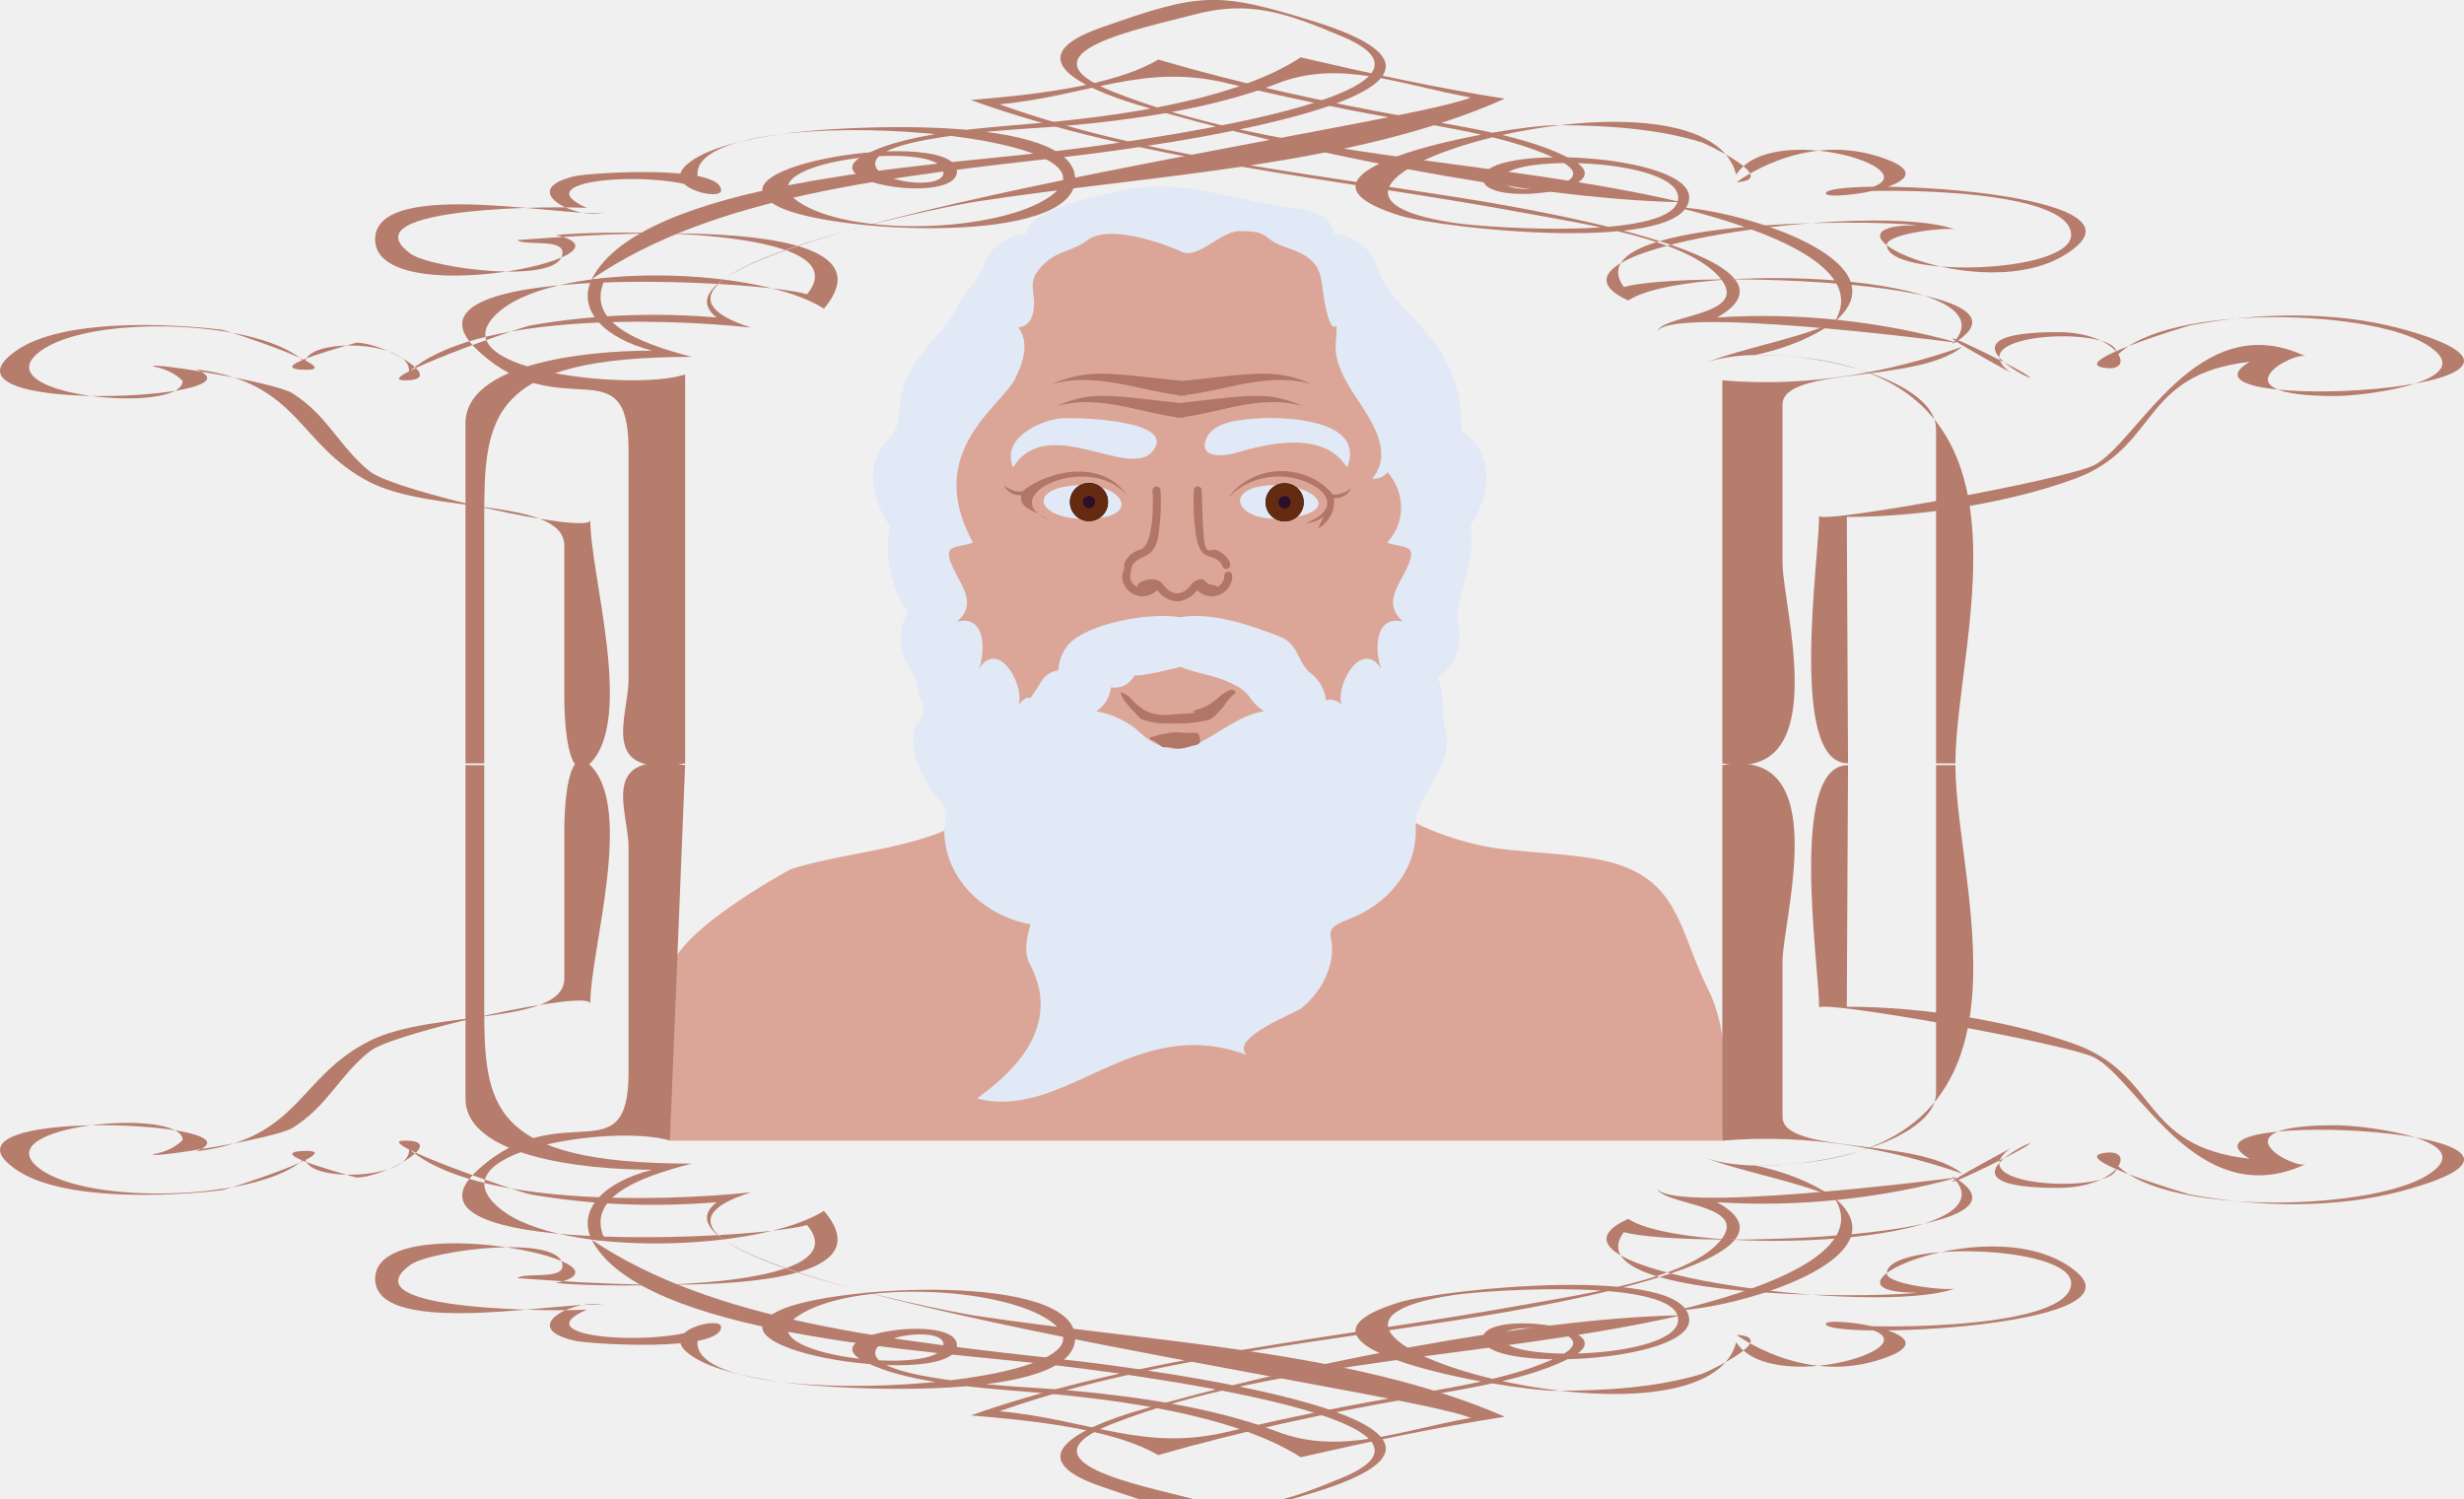
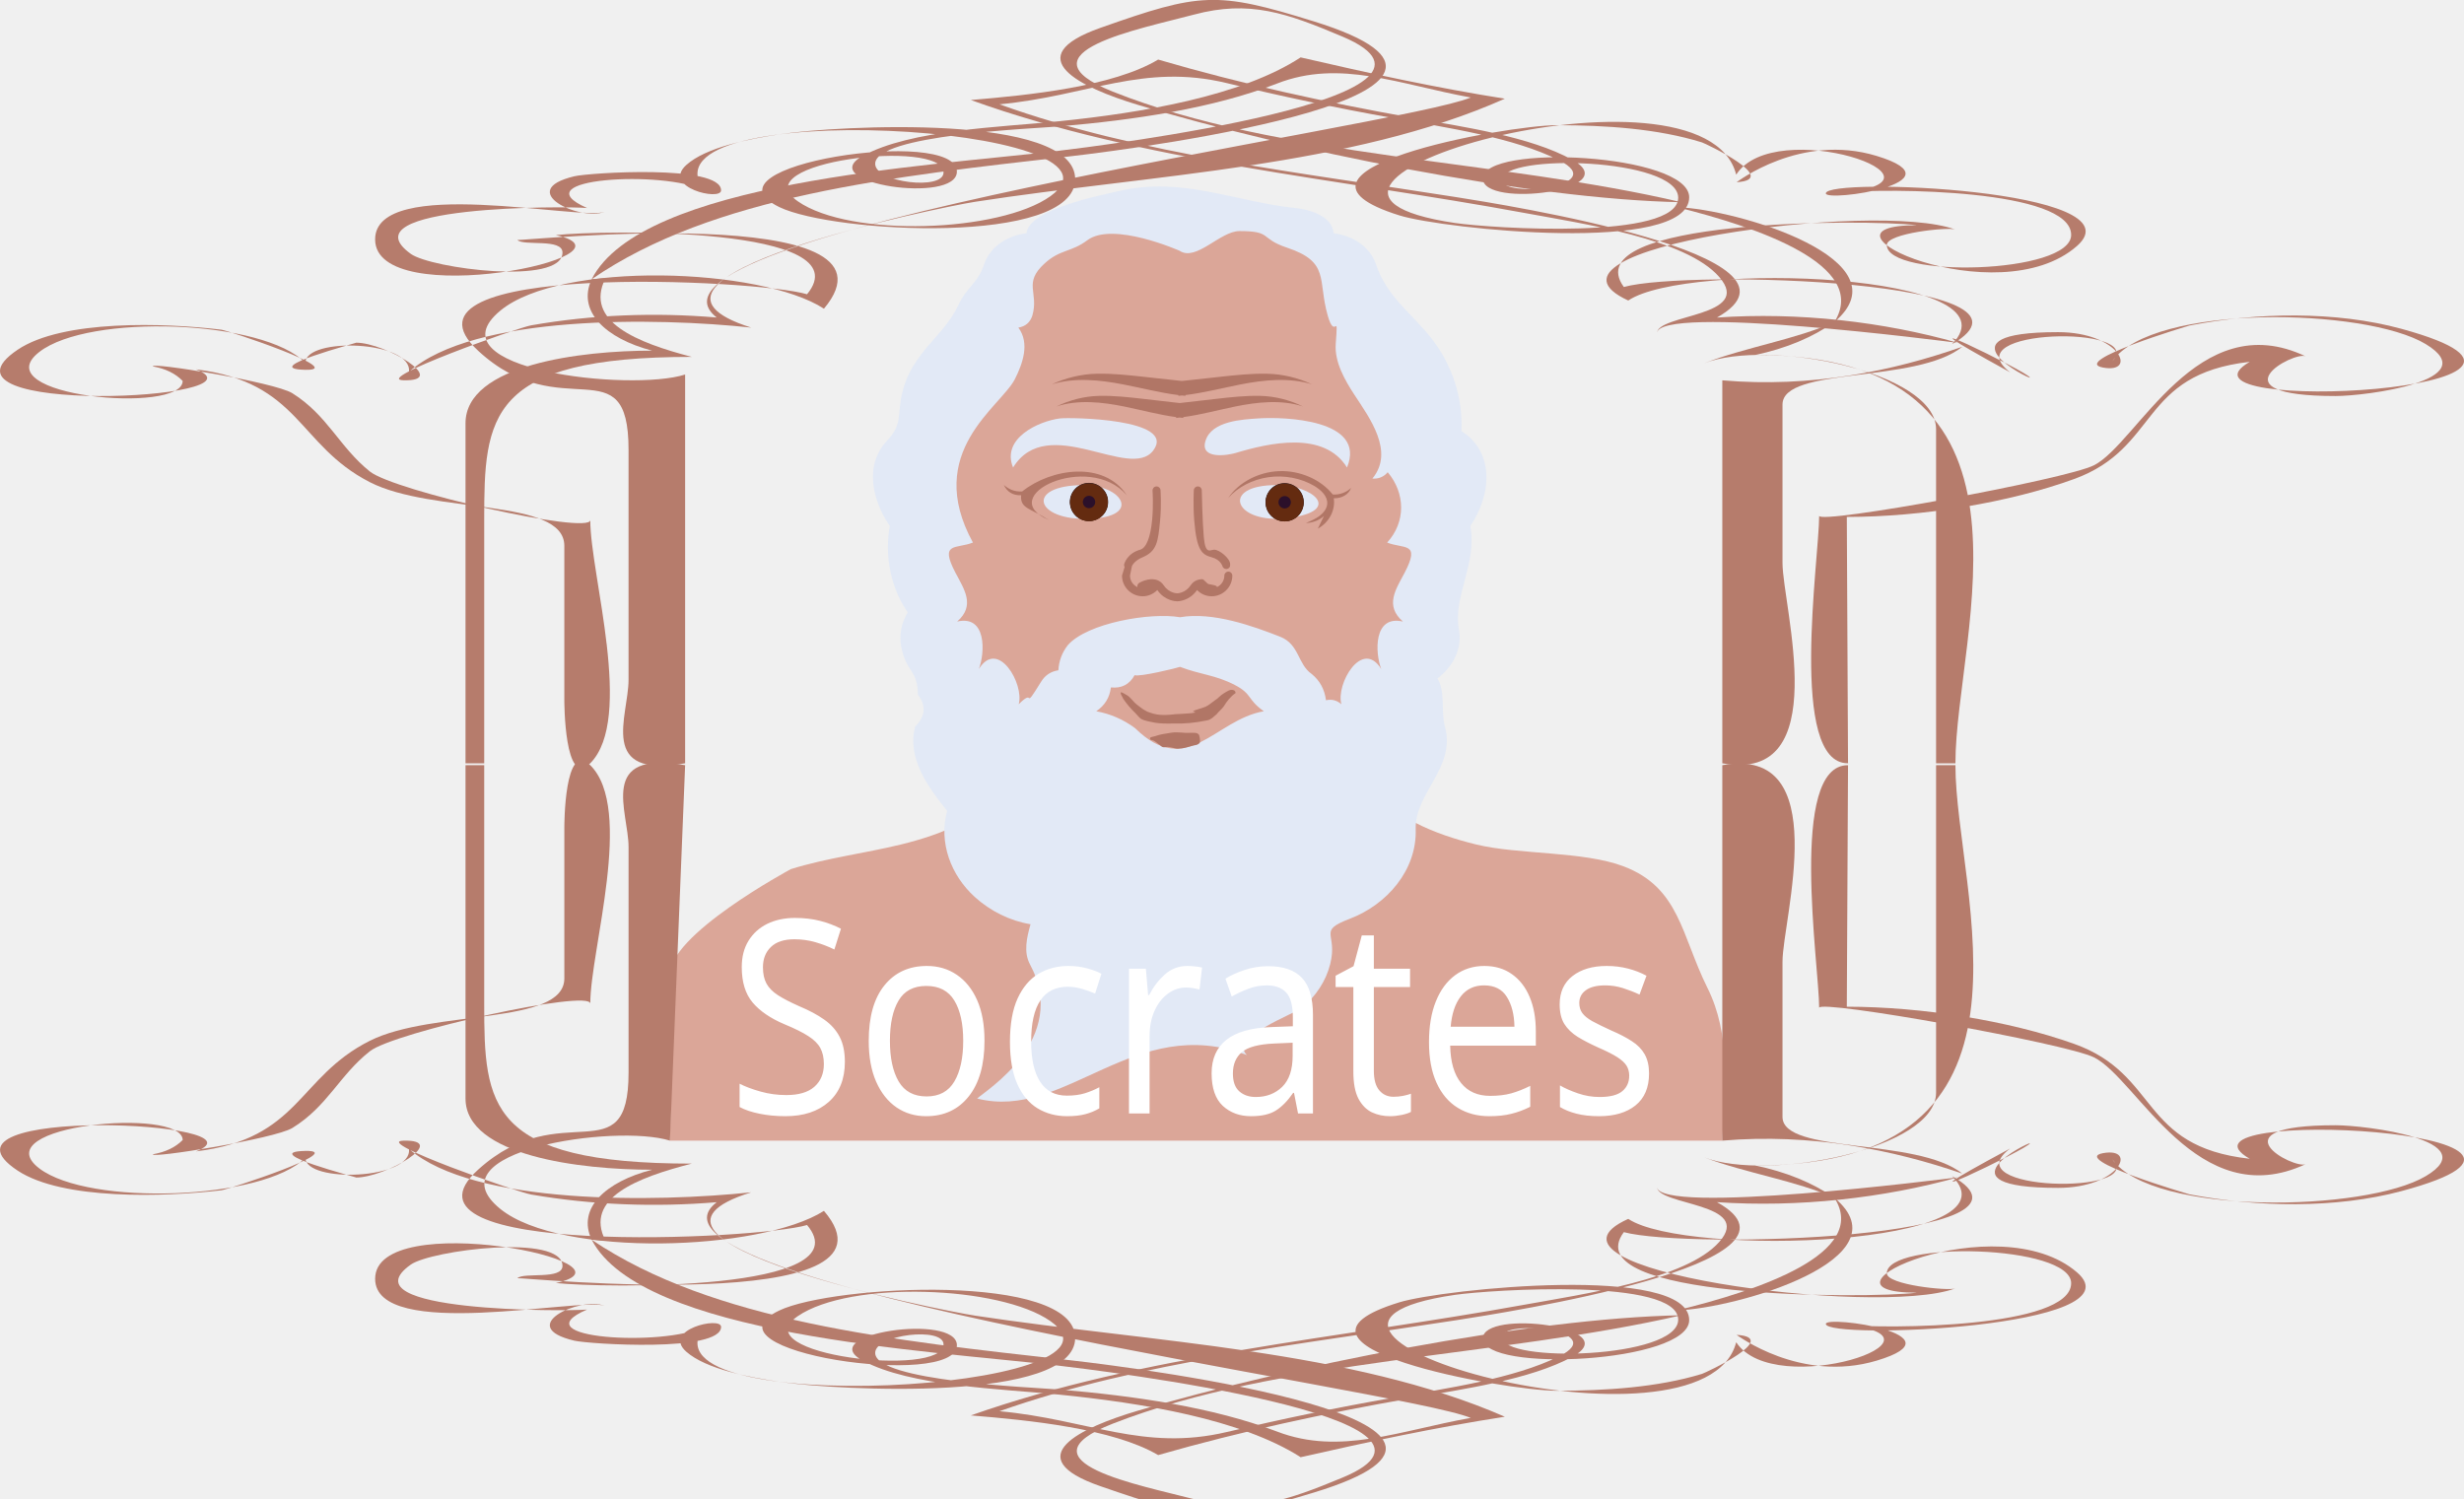
<svg xmlns="http://www.w3.org/2000/svg" version="1.1" xml:space="preserve" viewBox="0 0 364.749 221.848" height="221.848" width="364.749" y="0px" x="0px" id="Layer_1">
  <defs id="defs698" />
  <g id="g411" transform="translate(121.1507,27.1294)">
    <path id="path383" d="m 131.595,119.097 c -3.855,-7.753 -4.103,-14.81 -12.378,-17.963 -5.977,-2.276 -15.584,-1.727 -21.813,-3.238 -6.228,-1.512 -12.553,-4.104 -16.358,-9.107 -8.32,0.439 -16.532,1.133 -24.854,1.573 L 54.8,95.888 53.408,90.362 c -8.321,-0.44 -16.533,-1.134 -24.854,-1.573 -3.805,5.003 -10.131,7.596 -16.359,9.107 -5.395,1.31 -10.976,1.993 -16.256,3.631 0,0 -18.479,9.899 -17.907,15.851 0.497,5.174 -0.013,24.354 -0.013,24.354 h 155.786 c 0.379,-8.2 1.276,-15.627 -2.21,-22.635 z" style="fill:#dba698" />
    <g id="g409">
      <path id="path385" d="m 18.035,42.078 c 2.409,-8.087 7.484,-13.999 9.893,-22.086 1.056,-3.544 2.18,-7.207 4.823,-10.058 2.671,-2.879 6.671,-4.643 10.795,-5.553 3.166,-0.698 6.43,-0.937 9.699,-1.066 V 3.277 c 0.175,0.006 0.351,0.012 0.525,0.019 0.175,-0.006 0.35,-0.013 0.525,-0.019 v 0.039 c 3.27,0.13 6.533,0.368 9.699,1.066 4.125,0.91 8.125,2.674 10.796,5.553 2.644,2.851 3.766,6.513 4.822,10.058 2.41,8.087 4.819,16.174 7.229,24.261 1.429,4.793 2.868,9.672 2.64,14.62 -0.322,7.015 -3.951,13.553 -7.508,19.857 -2.006,3.555 -4.07,7.181 -7.299,9.975 -5.237,4.533 -13.188,7.543 -20.38,7.877 v 0.031 c -0.175,-0.002 -0.35,-0.007 -0.525,-0.012 -0.175,0.005 -0.351,0.01 -0.525,0.012 V 96.583 C 46.052,96.249 38.101,93.239 32.864,88.706 29.635,85.912 27.572,82.286 25.565,78.731 22.008,72.427 18.378,65.889 18.057,58.874 17.83,53.925 16.606,46.872 18.035,42.078 Z" style="fill:#dba698" />
      <g id="g397">
        <path id="path387" d="m 8.273,41.604 c -0.701,3.119 0.539,6.596 2.295,9.129 -0.312,1.756 -0.361,3.519 -0.149,5.29 0.322,2.675 1.259,5.281 2.803,7.498 -0.98,1.621 -1.294,3.361 -0.942,5.221 0.781,3.738 2.414,3.265 2.441,6.962 1.251,1.658 1.118,3.232 -0.396,4.726 -1.29,4.65 2.002,9.095 4.728,12.479 -1.28,4.702 0.564,9.551 4.098,12.753 2.292,2.078 5.188,3.531 8.249,4.034 -0.557,1.966 -1.054,4.12 -0.09,5.921 5.958,11.133 -6.649,18.746 -7.809,19.883 13.079,3.334 23.25,-12.75 39.917,-6.439 -2.649,-2.596 7.15,-6.14 8.2,-7.022 1.99,-1.673 3.495,-3.879 4.138,-6.421 1.19,-4.694 -2.023,-4.845 2.939,-6.746 5.451,-2.087 9.907,-7.17 9.723,-13.233 -0.164,-5.404 6.007,-9.136 4.322,-15.208 -0.619,-2.233 0.123,-5.172 -1.106,-7.115 2.271,-1.738 3.71,-4.333 3.184,-7.251 -0.901,-4.994 2.71,-9.565 1.679,-15.33 C 99.55,46.326 100.24,39.884 95.195,36.694 95.415,31.798 93.827,26.918 90.819,23.055 87.77,19.145 84.192,16.911 82.527,11.973 81.628,9.305 78.94,7.712 76.261,7.401 76.067,4.768 72.535,3.862 70.526,3.655 61.688,2.744 53.941,-1.01 44.599,1.128 41.878,1.75 31.064,3.868 30.804,7.4 c -2.68,0.311 -5.366,1.904 -6.266,4.572 -1.011,2.999 -2.523,3.249 -3.846,6.113 -2.091,4.53 -6.831,6.92 -8.27,12.877 -0.792,3.279 0.073,4.681 -2.21,7.089 -0.966,1.011 -1.612,2.195 -1.939,3.553 -0.24,1.068 0.436,-1.951 0,0 z m 38.615,39.074 c -1.722,-1.286 -3.641,-2.125 -5.756,-2.515 1.26,-0.851 1.982,-2.026 2.167,-3.527 1.583,0.167 2.753,-0.438 3.51,-1.815 0.708,0.298 6.276,-1.057 6.724,-1.228 3.089,1.18 5.203,1.176 8.097,2.676 2.648,1.375 1.785,2.115 4.303,3.895 -7.292,1.253 -11.308,10.086 -19.045,2.514 -1.491,-1.46 0.059,0.043 0,0 z M 20.287,57.655 c -2.419,-4.612 0.125,-3.47 2.585,-4.467 C 15.5,39.75 27.034,33.087 29.097,28.971 30.228,26.715 31.329,23.695 29.6,21.369 30.656,21.194 31.345,20.6 31.67,19.587 32.664,16.124 30.243,14.816 33.495,11.86 35.812,9.749 37.405,10.241 39.81,8.434 43.579,5.604 53.48,10 53.48,10 c 2.433,1.625 6,-2.916 8.837,-2.919 4.928,-0.007 2.932,1.082 7.035,2.448 6.423,2.139 4.521,4.756 6.042,10.06 1.121,3.917 1.57,-1.094 1.186,4.205 -0.195,2.7 1.379,5.4 2.787,7.555 2.205,3.373 5.951,8.375 2.637,12.369 0.918,0.069 1.675,-0.243 2.271,-0.937 2.619,3.102 2.702,7.369 -0.082,10.409 2.46,0.998 5.004,-0.146 2.585,4.467 -1.27,2.423 -2.998,4.847 -0.249,7.23 -4.384,-1.02 -4.138,4.612 -3.216,7.022 -2.832,-4.563 -6.747,2.248 -5.895,5.222 -0.658,-0.587 -1.419,-0.785 -2.281,-0.596 -0.205,-1.605 -0.907,-2.898 -2.105,-3.879 -2.103,-1.452 -1.83,-4.406 -4.679,-5.524 -4.059,-1.593 -10.004,-3.726 -14.82,-2.885 -4.36,-0.761 -13.707,0.839 -16.61,4.125 -0.855,1.097 -1.323,2.34 -1.402,3.728 -1.105,0.165 -1.952,0.721 -2.539,1.668 -2.89,4.678 -0.736,0.76 -3.334,3.362 0.853,-2.976 -3.062,-9.786 -5.896,-5.222 0.922,-2.41 1.169,-8.042 -3.215,-7.022 2.749,-2.386 1.017,-4.806 -0.25,-7.231 -0.782,-1.491 0.442,0.845 0,0 z" style="fill:#e2e9f6" />
        <path id="path389" d="m 39.219,44.685 c 5.755,-0.024 8.736,4.7 0.902,4.992 -8.064,0.299 -9.619,-4.953 -0.902,-4.992 2.587,-0.011 -2.527,0.011 0,0 z" style="fill:#e2e9f6" />
        <path id="path391" d="m 35.719,34.818 c 1.393,-0.186 17.43,0.005 13.842,4.748 -3.451,4.562 -15.635,-5.724 -20.745,2.512 -1.766,-4.288 3.711,-6.834 6.903,-7.26 2.042,-0.272 -2.044,0.273 0,0 z" style="fill:#e2e9f6" />
        <path id="path393" d="m 67.845,44.685 c 5.474,0.024 9.796,3.841 1.739,4.873 -7.997,1.023 -10.31,-4.909 -1.739,-4.873 2.527,0.011 -2.587,-0.011 0,0 z" style="fill:#e2e9f6" />
        <path id="path395" d="m 65.161,34.809 c 3.687,-0.244 16.042,0.099 13.087,7.27 -3.409,-5.496 -11.525,-3.636 -16.48,-2.152 -1.215,0.364 -5.334,1.005 -4.467,-1.799 0.91,-2.946 5.437,-3.159 7.86,-3.319 2.061,-0.137 -2.487,0.164 0,0 z" style="fill:#e2e9f6" />
      </g>
      <g id="g407">
        <path id="path399" d="m 30.154,45.629 c 4.315,-3.443 12.114,-4.583 15.479,0.534 -5.649,-6.517 -19.759,0.173 -11.506,3.692 -2.832,-1.79 -4.278,-1.687 -4.121,-3.668 -1.199,0.043 -2.055,-0.468 -2.567,-1.535 0.768,0.703 1.673,1.029 2.715,0.977 0,0 -0.985,0.085 0,0 z" style="fill:#b17666" />
        <path id="path401" d="m 74.205,49.228 c 0.6,-0.457 1.069,-1.085 1.117,-1.777 0.076,-1.096 -0.893,-2.041 -1.94,-2.655 -1.963,-1.15 -4.44,-1.618 -6.775,-1.278 -2.335,0.34 -4.523,1.448 -5.948,3.091 1.53,-2.325 4.491,-3.886 7.569,-3.992 3.079,-0.106 6.172,1.247 7.91,3.458 0.986,0.085 2.065,-0.329 2.716,-0.978 -0.335,0.977 -1.396,1.576 -2.568,1.535 0.272,1.722 -0.658,3.576 -2.356,4.493 0.3,-0.618 0.601,-1.236 0.899,-1.854 -0.69,0.624 -1.668,1.001 -2.664,1.029 0.716,-0.304 1.44,-0.615 2.04,-1.072 z" style="fill:#b17666" />
        <path id="path403" d="m 61.642,33.063 c -2.543,0.522 -5.063,1.213 -7.635,1.557 v 0.12 c -0.176,-0.017 -0.351,-0.035 -0.525,-0.055 -0.175,0.02 -0.35,0.038 -0.525,0.055 v -0.12 c -2.572,-0.344 -5.092,-1.035 -7.635,-1.557 -3.319,-0.681 -6.885,-1.062 -10.08,-0.023 1.929,-0.937 4.071,-1.507 6.28,-1.563 2.209,-0.056 4.411,0.196 6.601,0.447 1.787,0.205 3.573,0.41 5.36,0.614 1.787,-0.205 3.573,-0.41 5.359,-0.614 2.191,-0.251 4.393,-0.503 6.601,-0.447 2.208,0.056 4.351,0.626 6.279,1.563 C 68.526,32 64.96,32.382 61.642,33.063 Z" style="fill:#b17666" />
        <path id="path405" d="m 62.474,29.786 c -2.709,0.529 -5.395,1.233 -8.137,1.571 v 0.111 c -0.176,-0.015 -0.351,-0.032 -0.525,-0.051 -0.175,0.019 -0.35,0.036 -0.525,0.051 v -0.111 c -2.742,-0.338 -5.428,-1.042 -8.137,-1.571 -3.486,-0.681 -7.231,-1.062 -10.585,-0.024 2.026,-0.937 4.274,-1.507 6.595,-1.563 2.319,-0.056 4.631,0.196 6.932,0.447 1.907,0.208 3.814,0.417 5.721,0.625 1.907,-0.208 3.814,-0.416 5.722,-0.625 2.3,-0.251 4.612,-0.503 6.932,-0.447 2.319,0.056 4.569,0.626 6.594,1.563 -3.356,-1.039 -7.102,-0.658 -10.587,0.024 z" style="fill:#b17666" />
      </g>
    </g>
  </g>
  <g id="g546" transform="translate(121.1507,27.1294)">
    <g id="g542">
      <g id="g540">
        <radialGradient gradientUnits="userSpaceOnUse" gradientTransform="matrix(0.0048,-3.962083e-4,3.963245e-4,0.0048,-45.5554,41.0367)" r="2.835" cy="47.187" cx="40.053" id="SVGID_1_">
          <stop id="stop413" style="stop-color:#78431B" offset="0.572" />
          <stop id="stop415" style="stop-color:#76411B" offset="0.682" />
          <stop id="stop417" style="stop-color:#6F3D1A" offset="0.767" />
          <stop id="stop419" style="stop-color:#633618" offset="0.844" />
          <stop id="stop421" style="stop-color:#532C16" offset="0.916" />
          <stop id="stop423" style="stop-color:#401F0F" offset="0.983" />
          <stop id="stop425" style="stop-color:#3A1B0D" offset="1" />
        </radialGradient>
        <circle id="circle428" r="2.834" cy="47.186" cx="40.052" style="fill:url(#SVGID_1_)" />
        <defs id="defs435">
          <filter height="5.581" width="5.581" y="44.395" x="37.257" filterUnits="userSpaceOnUse" id="Adobe_OpacityMaskFilter">
            <feFlood id="feFlood430" result="back" />
            <feBlend id="feBlend432" mode="normal" in2="back" in="SourceGraphic" />
          </filter>
        </defs>
        <mask id="mask468" height="5.581" width="5.581" y="44.395" x="37.257" maskUnits="userSpaceOnUse">
          <g id="g466" style="filter:url(#Adobe_OpacityMaskFilter)">
            <defs id="defs442">
              <filter height="5.581" width="5.581" y="44.395" x="37.257" filterUnits="userSpaceOnUse" id="Adobe_OpacityMaskFilter_1_">
                <feFlood id="feFlood437" result="back" />
                <feBlend id="feBlend439" mode="normal" in2="back" in="SourceGraphic" />
              </filter>
            </defs>
            <mask id="SVGID_2_" height="5.581" width="5.581" y="44.395" x="37.257" maskUnits="userSpaceOnUse">
              <g id="g444" style="filter:url(#Adobe_OpacityMaskFilter_1_)" />
            </mask>
            <radialGradient gradientUnits="userSpaceOnUse" gradientTransform="matrix(0.0048,-3.962083e-4,3.963245e-4,0.0048,-45.5554,41.0367)" r="2.79" cy="47.186" cx="40.048" id="SVGID_3_">
              <stop id="stop447" style="stop-color:#FFFFFF" offset="0" />
              <stop id="stop449" style="stop-color:#F8F8F8" offset="0.093" />
              <stop id="stop451" style="stop-color:#E4E4E4" offset="0.229" />
              <stop id="stop453" style="stop-color:#C4C4C4" offset="0.392" />
              <stop id="stop455" style="stop-color:#979797" offset="0.576" />
              <stop id="stop457" style="stop-color:#5D5D5D" offset="0.778" />
              <stop id="stop459" style="stop-color:#181818" offset="0.991" />
              <stop id="stop461" style="stop-color:#141414" offset="1" />
            </radialGradient>
            <circle id="circle464" r="2.79" cy="47.186" cx="40.048" mask="url(#SVGID_2_)" style="fill:url(#SVGID_3_)" />
          </g>
        </mask>
        <radialGradient gradientUnits="userSpaceOnUse" gradientTransform="matrix(0.0048,-3.962083e-4,3.963245e-4,0.0048,-45.5554,41.0367)" r="2.79" cy="47.186" cx="40.048" id="SVGID_4_">
          <stop id="stop470" style="stop-color:#451212" offset="0" />
          <stop id="stop472" style="stop-color:#451516" offset="0.231" />
          <stop id="stop474" style="stop-color:#451E22" offset="0.57" />
          <stop id="stop476" style="stop-color:#442933" offset="0.974" />
          <stop id="stop478" style="stop-color:#432A34" offset="0.995" />
        </radialGradient>
        <circle id="circle481" r="2.79" cy="47.186" cx="40.048" style="fill:url(#SVGID_4_)" />
        <defs id="defs488">
          <filter height="5.582" width="5.581" y="44.435" x="37.267" filterUnits="userSpaceOnUse" id="Adobe_OpacityMaskFilter_2_">
            <feFlood id="feFlood483" result="back" />
            <feBlend id="feBlend485" mode="normal" in2="back" in="SourceGraphic" />
          </filter>
        </defs>
        <mask id="mask517" height="5.582" width="5.581" y="44.435" x="37.267" maskUnits="userSpaceOnUse">
          <g id="g515" style="filter:url(#Adobe_OpacityMaskFilter_2_)">
            <defs id="defs495">
              <filter height="5.582" width="5.581" y="44.435" x="37.267" filterUnits="userSpaceOnUse" id="Adobe_OpacityMaskFilter_3_">
                <feFlood id="feFlood490" result="back" />
                <feBlend id="feBlend492" mode="normal" in2="back" in="SourceGraphic" />
              </filter>
            </defs>
            <mask id="SVGID_5_" height="5.582" width="5.581" y="44.435" x="37.267" maskUnits="userSpaceOnUse">
              <g id="g497" style="filter:url(#Adobe_OpacityMaskFilter_3_)" />
            </mask>
            <radialGradient gradientUnits="userSpaceOnUse" gradientTransform="matrix(0.0048,-3.962083e-4,3.963245e-4,0.0048,-45.5554,41.0367)" r="2.79" cy="47.226" cx="40.057" id="SVGID_6_">
              <stop id="stop500" style="stop-color:#9E9E9E" offset="0" />
              <stop id="stop502" style="stop-color:#979797" offset="0.133" />
              <stop id="stop504" style="stop-color:#838383" offset="0.329" />
              <stop id="stop506" style="stop-color:#636363" offset="0.563" />
              <stop id="stop508" style="stop-color:#363636" offset="0.824" />
              <stop id="stop510" style="stop-color:#141414" offset="1" />
            </radialGradient>
            <circle id="circle513" r="2.79" cy="47.226" cx="40.057" mask="url(#SVGID_5_)" style="fill:url(#SVGID_6_)" />
          </g>
        </mask>
        <radialGradient gradientUnits="userSpaceOnUse" gradientTransform="matrix(0.0048,-3.962083e-4,3.963245e-4,0.0048,-45.5554,41.0367)" r="2.79" cy="47.226" cx="40.057" id="SVGID_7_">
          <stop id="stop519" style="stop-color:#FCB017" offset="0" />
          <stop id="stop521" style="stop-color:#F7AC18" offset="0.427" />
          <stop id="stop523" style="stop-color:#EAA21C" offset="0.581" />
          <stop id="stop525" style="stop-color:#DA931E" offset="0.691" />
          <stop id="stop527" style="stop-color:#C47F1F" offset="0.779" />
          <stop id="stop529" style="stop-color:#AA691E" offset="0.855" />
          <stop id="stop531" style="stop-color:#8C4F1A" offset="0.922" />
          <stop id="stop533" style="stop-color:#6E3413" offset="0.982" />
          <stop id="stop535" style="stop-color:#642B10" offset="1" />
        </radialGradient>
        <circle id="circle538" r="2.79" cy="47.226" cx="40.057" style="fill:url(#SVGID_7_)" />
      </g>
    </g>
    <circle id="circle544" r="0.917" cy="47.185" cx="40.057" style="fill:#2b102a" />
  </g>
  <g id="g681" transform="translate(121.1507,27.1294)">
    <g id="g677">
      <g id="g675">
        <radialGradient gradientUnits="userSpaceOnUse" gradientTransform="matrix(0.0048,-3.962083e-4,3.963245e-4,0.0048,-45.5554,41.0367)" r="2.835" cy="47.226" cx="69.017" id="SVGID_8_">
          <stop id="stop548" style="stop-color:#78431B" offset="0.572" />
          <stop id="stop550" style="stop-color:#76411B" offset="0.682" />
          <stop id="stop552" style="stop-color:#6F3D1A" offset="0.767" />
          <stop id="stop554" style="stop-color:#633618" offset="0.844" />
          <stop id="stop556" style="stop-color:#532C16" offset="0.916" />
          <stop id="stop558" style="stop-color:#401F0F" offset="0.983" />
          <stop id="stop560" style="stop-color:#3A1B0D" offset="1" />
        </radialGradient>
        <circle id="circle563" r="2.834" cy="47.226" cx="69.017" style="fill:url(#SVGID_8_)" />
        <defs id="defs570">
          <filter height="5.581" width="5.581" y="44.435" x="66.222" filterUnits="userSpaceOnUse" id="Adobe_OpacityMaskFilter_4_">
            <feFlood id="feFlood565" result="back" />
            <feBlend id="feBlend567" mode="normal" in2="back" in="SourceGraphic" />
          </filter>
        </defs>
        <mask id="mask603" height="5.581" width="5.581" y="44.435" x="66.222" maskUnits="userSpaceOnUse">
          <g id="g601" style="filter:url(#Adobe_OpacityMaskFilter_4_)">
            <defs id="defs577">
              <filter height="5.581" width="5.581" y="44.435" x="66.222" filterUnits="userSpaceOnUse" id="Adobe_OpacityMaskFilter_5_">
                <feFlood id="feFlood572" result="back" />
                <feBlend id="feBlend574" mode="normal" in2="back" in="SourceGraphic" />
              </filter>
            </defs>
            <mask id="SVGID_9_" height="5.581" width="5.581" y="44.435" x="66.222" maskUnits="userSpaceOnUse">
              <g id="g579" style="filter:url(#Adobe_OpacityMaskFilter_5_)" />
            </mask>
            <radialGradient gradientUnits="userSpaceOnUse" gradientTransform="matrix(0.0048,-3.962083e-4,3.963245e-4,0.0048,-45.5554,41.0367)" r="2.79" cy="47.225" cx="69.013" id="SVGID_10_">
              <stop id="stop582" style="stop-color:#FFFFFF" offset="0" />
              <stop id="stop584" style="stop-color:#F8F8F8" offset="0.093" />
              <stop id="stop586" style="stop-color:#E4E4E4" offset="0.229" />
              <stop id="stop588" style="stop-color:#C4C4C4" offset="0.392" />
              <stop id="stop590" style="stop-color:#979797" offset="0.576" />
              <stop id="stop592" style="stop-color:#5D5D5D" offset="0.778" />
              <stop id="stop594" style="stop-color:#181818" offset="0.991" />
              <stop id="stop596" style="stop-color:#141414" offset="1" />
            </radialGradient>
            <circle id="circle599" r="2.79" cy="47.225" cx="69.013" mask="url(#SVGID_9_)" style="fill:url(#SVGID_10_)" />
          </g>
        </mask>
        <radialGradient gradientUnits="userSpaceOnUse" gradientTransform="matrix(0.0048,-3.962083e-4,3.963245e-4,0.0048,-45.5554,41.0367)" r="2.79" cy="47.225" cx="69.013" id="SVGID_11_">
          <stop id="stop605" style="stop-color:#451212" offset="0" />
          <stop id="stop607" style="stop-color:#451516" offset="0.231" />
          <stop id="stop609" style="stop-color:#451E22" offset="0.57" />
          <stop id="stop611" style="stop-color:#442933" offset="0.974" />
          <stop id="stop613" style="stop-color:#432A34" offset="0.995" />
        </radialGradient>
        <circle id="circle616" r="2.79" cy="47.225" cx="69.013" style="fill:url(#SVGID_11_)" />
        <defs id="defs623">
          <filter height="5.582" width="5.581" y="44.475" x="66.231" filterUnits="userSpaceOnUse" id="Adobe_OpacityMaskFilter_6_">
            <feFlood id="feFlood618" result="back" />
            <feBlend id="feBlend620" mode="normal" in2="back" in="SourceGraphic" />
          </filter>
        </defs>
        <mask id="mask652" height="5.582" width="5.581" y="44.475" x="66.231" maskUnits="userSpaceOnUse">
          <g id="g650" style="filter:url(#Adobe_OpacityMaskFilter_6_)">
            <defs id="defs630">
              <filter height="5.582" width="5.581" y="44.475" x="66.231" filterUnits="userSpaceOnUse" id="Adobe_OpacityMaskFilter_7_">
                <feFlood id="feFlood625" result="back" />
                <feBlend id="feBlend627" mode="normal" in2="back" in="SourceGraphic" />
              </filter>
            </defs>
            <mask id="SVGID_12_" height="5.582" width="5.581" y="44.475" x="66.231" maskUnits="userSpaceOnUse">
              <g id="g632" style="filter:url(#Adobe_OpacityMaskFilter_7_)" />
            </mask>
            <radialGradient gradientUnits="userSpaceOnUse" gradientTransform="matrix(0.0048,-3.962083e-4,3.963245e-4,0.0048,-45.5554,41.0367)" r="2.79" cy="47.265" cx="69.022" id="SVGID_13_">
              <stop id="stop635" style="stop-color:#9E9E9E" offset="0" />
              <stop id="stop637" style="stop-color:#979797" offset="0.133" />
              <stop id="stop639" style="stop-color:#838383" offset="0.329" />
              <stop id="stop641" style="stop-color:#636363" offset="0.563" />
              <stop id="stop643" style="stop-color:#363636" offset="0.824" />
              <stop id="stop645" style="stop-color:#141414" offset="1" />
            </radialGradient>
            <circle id="circle648" r="2.79" cy="47.265" cx="69.022" mask="url(#SVGID_12_)" style="fill:url(#SVGID_13_)" />
          </g>
        </mask>
        <radialGradient gradientUnits="userSpaceOnUse" gradientTransform="matrix(0.0048,-3.962083e-4,3.963245e-4,0.0048,-45.5554,41.0367)" r="2.79" cy="47.265" cx="69.022" id="SVGID_14_">
          <stop id="stop654" style="stop-color:#FCB017" offset="0" />
          <stop id="stop656" style="stop-color:#F7AC18" offset="0.427" />
          <stop id="stop658" style="stop-color:#EAA21C" offset="0.581" />
          <stop id="stop660" style="stop-color:#DA931E" offset="0.691" />
          <stop id="stop662" style="stop-color:#C47F1F" offset="0.779" />
          <stop id="stop664" style="stop-color:#AA691E" offset="0.855" />
          <stop id="stop666" style="stop-color:#8C4F1A" offset="0.922" />
          <stop id="stop668" style="stop-color:#6E3413" offset="0.982" />
          <stop id="stop670" style="stop-color:#642B10" offset="1" />
        </radialGradient>
        <circle id="circle673" r="2.79" cy="47.265" cx="69.022" style="fill:url(#SVGID_14_)" />
      </g>
    </g>
    <circle id="circle679" r="0.917" cy="47.225" cx="69.022" style="fill:#2b102a" />
  </g>
  <g id="g687" transform="translate(121.1507,27.1294)">
    <path id="path683" d="m 61.758,75.471 c -0.017,-0.196 -0.101,-0.378 -0.28,-0.422 -0.527,-0.208 -1.009,0.199 -1.458,0.458 -0.502,0.278 -0.874,0.786 -1.372,1.075 -0.435,0.319 -0.853,0.68 -1.332,0.911 -0.567,0.266 -2.335,0.643 -1.721,0.745 0.885,0.2 -1.785,0.312 -2.685,0.354 -1.257,0.146 -2.556,0.256 -3.775,-0.212 -0.762,-0.199 -1.397,-0.74 -2.032,-1.235 -0.538,-0.416 -0.902,-1.076 -1.497,-1.397 -0.284,-0.129 -0.537,-0.366 -0.847,-0.401 -0.071,0.38 0.259,0.632 0.358,0.967 0.537,0.791 1.16,1.51 1.828,2.153 0.281,0.277 0.514,0.63 0.84,0.841 0.643,0.331 1.353,0.389 2.034,0.554 0.864,0.134 1.738,0.14 2.607,0.12 1.729,0.057 3.458,-0.112 5.157,-0.479 0.533,-0.091 0.929,-0.538 1.353,-0.882 0.313,-0.431 0.743,-0.72 1.052,-1.157 0.478,-0.777 1.05,-1.518 1.77,-1.993 z" style="fill:#b17666" />
    <path id="path685" d="m 52.176,81.349 c 0.523,-0.096 1.052,-0.055 1.58,-0.031 0.678,0.096 1.362,0 2.042,0.048 0.212,0.017 0.451,0.115 0.565,0.337 0.094,0.381 0.195,0.786 0.072,1.172 -0.143,0.096 -0.276,0.223 -0.441,0.263 -0.771,0.12 -1.739,0.539 -2.513,0.544 -0.743,0.145 -1.304,-0.35 -2.047,-0.216 -0.222,0.044 -0.475,0.064 -0.665,-0.103 -0.309,-0.291 -0.667,-0.494 -0.991,-0.758 -0.2,-0.157 -0.454,-0.147 -0.67,-0.258 0.001,-0.068 0.003,-0.206 0.004,-0.272 0.234,-0.148 0.512,-0.138 0.761,-0.236 0.747,-0.273 1.531,-0.359 2.303,-0.49 z" style="fill:#b17666" />
  </g>
  <g id="g693" transform="translate(121.1507,27.1294)">
    <path id="path689" d="m 46.41,56.678 c 0.012,-0.038 0.351,-0.798 1.54,-1.292 2.133,-0.886 2.332,-2.244 2.633,-5.484 0.209,-2.252 0.061,-4.451 0.059,-4.473 -0.022,-0.309 -0.281,-0.55 -0.59,-0.55 -0.013,0 -0.026,0.001 -0.041,0.002 -0.325,0.022 -0.571,0.305 -0.549,0.63 0.002,0.021 0.144,2.122 -0.057,4.282 -0.244,2.624 -0.872,4.206 -1.77,4.453 -1.911,0.527 -2.346,2.051 -2.364,2.115 -0.042,0.152 -0.021,0.312 0.057,0.449 l -0.386,1.273 c 0,1.687 1.373,3.06 3.06,3.06 0.826,0 1.594,-0.344 2.163,-0.92 1.117,1.612 2.751,1.665 2.937,1.665 h 0.007 c 0.185,0 1.822,-0.053 2.939,-1.664 0.569,0.576 1.337,0.919 2.163,0.919 1.688,0 3.06,-1.373 3.06,-3.06 0,-0.326 -0.266,-0.591 -0.591,-0.591 -0.325,0 -0.591,0.266 -0.591,0.591 0,0.756 -0.451,1.404 -1.096,1.702 0.05,-0.241 -0.569,-0.315 -1.243,-0.451 -0.211,-0.042 -0.708,-0.718 -0.903,-0.718 -0.743,0 -1.345,0.311 -1.739,0.899 -0.79,1.176 -1.952,1.19 -2.001,1.19 -0.049,0 -1.209,-0.014 -1.999,-1.19 -0.498,-0.743 -1.331,-1.041 -2.352,-0.835 -0.673,0.136 -1.205,0.442 -1.262,0.476 -0.224,0.132 -0.321,0.388 -0.271,0.629 -0.646,-0.297 -1.097,-0.946 -1.097,-1.702 z" style="fill:#b17666" />
    <path id="path691" d="m 58.265,55.386 c 1.25,0.344 1.528,1.253 1.538,1.289 0.071,0.255 0.305,0.434 0.57,0.434 0.053,0 0.105,-0.007 0.156,-0.021 0.152,-0.042 0.279,-0.14 0.357,-0.277 0.079,-0.137 0.053,-0.292 0.057,-0.449 0.021,-0.778 -1.572,-2.133 -2.365,-2.115 -0.595,0.013 -1.281,0.793 -1.525,-1.827 -0.199,-2.13 -0.307,-6.821 -0.301,-6.908 0.022,-0.324 -0.224,-0.608 -0.55,-0.63 -0.326,-0.022 -0.607,0.227 -0.63,0.547 -0.002,0.022 -0.122,2.209 0.059,4.475 0.369,4.596 1.187,5.083 2.634,5.482 z" style="fill:#b17666" />
  </g>
  <g transform="matrix(2.128588,0,0,1.32411,89.64105,-11.49299)" id="g565" style="fill:#b67c6c;fill-opacity:1">
    <g id="g543" style="fill:#b67c6c;fill-opacity:1">
      <g id="g541" style="fill:#b67c6c;fill-opacity:1">
        <path d="m 85.462,142.605 c 5.08,6.775 -6.753,12.37 -10.964,12.583 5.676,-2.217 13.407,-6.386 10.964,-12.583 z" id="path525" style="fill:#b67c6c;fill-opacity:1" />
        <path d="m 92.53,130.849 c 0,6.301 -11.691,9.963 -16.12,7.232 2.843,1.748 6.437,2.629 9.053,4.523 -1.528,-1.695 -3.362,-2.9 -5.501,-3.614 21.309,0 13.914,-30.474 13.914,-44.76 -0.448,0 -0.897,0 -1.346,0 0,12.207 0,24.413 0,36.619 z" id="path527" style="fill:#b67c6c;fill-opacity:1" />
        <path d="m 86.322,121.235 c 5.228,0 11.291,1.562 15.809,4.153 5.966,3.422 4.511,11.476 12.211,12.847 -6.413,-5.912 26.339,-3.183 10.554,3.616 -4.565,1.967 -10.052,1.807 -14.732,0.365 -0.047,-0.015 -8.396,-3.942 -6.011,-4.614 2.413,-0.681 1.143,3.887 -3.144,3.887 -8.576,0 -1.953,-5.19 -1.953,-4.981 0,0.528 -11.134,9.013 -1.369,0.572 -4.052,4.829 9.529,5.228 7.103,1.226 2.804,6.332 17.61,5.864 21.796,1.87 4.183,-3.991 -4.164,-5.689 -6.269,-5.689 -8.666,0 -2.887,4.949 -2.086,4.35 -7.522,5.637 -11.684,-9.496 -14.714,-11.936 -1.937,-1.559 -19.117,-6.514 -19.117,-5.544 0,-4.673 -2.159,-27.185 2.007,-27.125 -0.03,9 -0.057,18.002 -0.085,27.003 z" id="path529" style="fill:#b67c6c;fill-opacity:1" />
        <path d="m 93.642,140.172 c 4.887,7.847 -18.469,9.114 -22.519,4.783 -7.864,5.691 17.253,11.022 22.732,7.781 -0.478,0.287 -4.751,-0.397 -4.751,-1.699 0,-3.668 12.82,-3.193 12.82,1.108 0,5.035 -12.799,5.126 -15.886,4.646 8.637,1.275 -4.716,8.561 -7.408,1.957 -2.249,14.026 -36.435,-1.354 -19.557,-5.297 2.482,-0.579 15.523,-1.927 15.523,2.773 0,4.376 -12.259,4.885 -12.259,1.959 0,-2.078 7.605,-0.746 3.976,2.141 -3.135,2.492 -7.76,3.569 -11.537,4.626 -3.914,1.095 -7.771,2.388 -11.569,3.833 -5.815,2.212 -9.649,-1.414 -15.811,-2.324 9.797,-5.561 20.978,-7.476 31.765,-10.175 3.271,-0.818 25.807,-6.389 18.131,-13.198 5.664,0.618 11.586,-0.45 16.773,-2.778 -0.822,0.162 -20.952,4.299 -20.952,1.039 0,2.152 6.761,1.789 4.337,6.189 -2.312,4.194 -9.415,5.814 -13.576,7.025 -12.995,3.783 -26.495,5.572 -38.472,12.368 4.06,0.533 9.881,1.465 13.029,4.435 5.669,-2.618 11.611,-4.687 17.622,-6.366 3.643,-1.021 8.252,-2.069 11.181,-4.624 3.81,-3.323 -6.223,-5.366 -6.223,-2.05 0,3.881 14.35,2.731 14.35,-2.052 0,-6.331 -17.121,-3.479 -20.145,-1.993 -9.989,4.912 7.37,9.893 10.951,9.893 3.37,0 7.009,-0.375 10.083,-1.887 0.246,-0.121 5.524,-4.057 2.407,-4.362 0.023,0.002 4.449,5.425 9.744,2.88 6.063,-2.914 -3.538,-5.083 -3.538,-4.105 0,1.799 21.941,0.433 17.468,-5.764 -5.523,-7.651 -19.396,2.273 -11.134,2.273 -3.55,0.687 -23.844,0.707 -20.382,-6.768 4.473,1.949 30.497,0.705 22.827,-6.267 z" id="path531" style="fill:#b67c6c;fill-opacity:1" />
        <path d="m 77.664,94.231 0,41.977 c 6.195,-0.843 11.861,1.018 16.689,3.681 -3.162,-4.062 -12.503,-2.135 -12.503,-6.335 v -17.356 c 0,-4.756 3.644,-24.226 -4.186,-21.967 z" id="path533" style="fill:#b67c6c;fill-opacity:1" />
        <path d="m -9.739,131.503 c 0,6.442 8.054,7.958 12.974,7.958 -3.239,1.334 -5.238,4.329 -4.199,7.829 0.318,0.033 0.636,0.065 0.954,0.099 -1.496,-4.745 2.217,-7.053 6.005,-8.612 -14.204,0 -14.434,-6.558 -14.434,-17.885 0,-8.888 0,-17.774 0,-26.661 -0.433,0 -0.867,0 -1.3,0 0,12.424 0,24.849 0,37.272 z" id="path535" style="fill:#b67c6c;fill-opacity:1" />
        <path d="m -0.964,147.291 c 3.472,10.737 23.319,12.361 32.298,14.04 3.159,0.591 29.959,5.852 19.918,12.549 -3.897,2.6 -6.477,4.042 -10.343,2.407 -3.606,-1.524 -12.439,-4.167 -5.624,-8.443 11.566,-7.258 26.886,-7.43 39.534,-12.114 -10.668,0.323 -27.507,5.788 -37.78,10.662 -4.032,1.913 -8.39,5.238 -2.629,8.448 6.953,3.875 8.072,4.026 14.833,0.719 C 65.375,167.667 37.951,161.775 32.24,160.747 19.905,158.528 7.501,156.46 -0.964,147.291 Z" id="path537" style="fill:#b67c6c;fill-opacity:1" />
        <path d="M 5.534,94.231 4.477,136.208 C 0.689,134.287 -12.262,137.399 -7.319,143.842 c 4.217,5.496 18.112,4.72 22.507,0.217 6.351,11.924 -21.23,7.39 -21.319,7.53 0.44,-0.695 3.136,0.211 3.136,-1.376 0,-3.64 -9.142,-1.749 -10.552,-0.143 -4.684,5.335 10.886,5.239 12.262,5.023 -4.73,3.259 5.393,4.192 8.123,1.927 -4.814,10.468 31.014,7.166 24.096,-0.637 -3.498,-3.944 -13.899,-4.586 -17.568,-0.549 -3.913,4.304 10.138,6.943 10.138,3.149 0,-1.984 -4.753,-1.108 -4.753,0.954 0,3.19 10.885,3.839 12.836,4.103 5.143,0.698 10.643,1.955 15.121,4.7 4.384,2.688 8.457,-0.1 13.461,-1.534 -4.77,-3.194 -59.797,-15.048 -52.438,-24.115 -4.316,0.581 -8.702,0.305 -12.905,-0.858 -0.925,-0.255 -11.034,-5.925 -8.894,-6.021 3.282,-0.148 -1.238,4.121 -3.283,4.121 0.169,0 -6.86,-2.849 -3.55,-2.975 3.088,-0.118 -5.386,4.314 -5.811,4.396 -3.963,0.758 -11.051,1.122 -14.172,-2.193 -6.902,-7.332 17.813,-5.496 12.398,-2.151 7.244,-1.415 7.05,-8.286 12.087,-12.361 4.381,-3.545 13.533,-1.684 13.533,-6.981 v -16.939 c 0,0.014 -0.01,-9.788 1.804,-6.896 3.068,4.892 0,20.66 0,26.654 0,-1.655 -13.62,3.178 -15.324,5.322 -2.123,2.672 -2.939,6.157 -5.396,8.585 -1.222,1.208 -9.943,3.451 -9.694,2.936 0.873,-0.243 1.562,-0.773 2.067,-1.591 0,-3.721 -13.936,-1.677 -9.967,3.178 3.458,4.229 15.613,3.549 18.499,-1.198 0,2.872 7.478,2.45 7.204,-0.99 4.505,6.324 17.266,5.966 23.803,4.857 -10.925,5.448 13.066,13.18 15.591,13.794 12.3,2.992 26.16,3.807 36.819,11.296 -4.804,1.194 -9.555,2.83 -14.2,4.525 -4.152,-4.271 -11.088,-6.075 -16.754,-6.991 -4.132,-0.667 -10.37,-0.924 -13.698,-3.807 -3.464,-3.002 6.546,-5.331 6.546,-1.723 0,5.022 -18.279,0.66 -12.349,-3.884 3.74,-2.866 20.575,-4.266 20.575,3.064 0,7.289 -16.557,5.853 -20.465,4.932 -2.171,-0.511 -5.201,-1.423 -6.582,-3.389 -1.714,-2.439 2.422,-3.986 2.422,-2.774 0,2.88 -9.193,1.925 -10.204,1.544 -4.158,-1.567 0.373,-4.955 2.109,-3.898 -1.625,-0.988 -15.964,4.04 -15.964,-3.021 0,-8.02 19.079,-1.778 12.566,0.471 3.187,0.562 21.396,1.004 17.471,-6.483 -3.413,1.638 -29.664,3.664 -22.862,-6.209 C -3.047,131.012 1.6,140.17 1.6,128.602 v -25.211 c 10e-4,-4.013 -2.186,-10.878 3.934,-9.16 z" id="path539" style="fill:#b67c6c;fill-opacity:1" />
      </g>
    </g>
    <g id="g563" style="fill:#b67c6c;fill-opacity:1" transform="matrix(1,0,0,1.020019,0,-1.892985)">
      <g id="g561" style="fill:#b67c6c;fill-opacity:1">
        <path d="m 85.462,45.654 c 5.08,-6.775 -6.755,-12.372 -10.964,-12.583 5.675,2.217 13.407,6.386 10.964,12.583 z" id="path545" style="fill:#b67c6c;fill-opacity:1" />
        <path d="m 92.53,57.411 c 0,-6.303 -11.688,-9.958 -16.12,-7.232 2.837,-1.752 6.438,-2.631 9.053,-4.524 -1.528,1.695 -3.362,2.9 -5.501,3.616 21.31,0 13.914,30.472 13.914,44.76 -0.448,0 -0.897,0 -1.346,0 0,-12.207 0,-24.414 0,-36.62 z" id="path547" style="fill:#b67c6c;fill-opacity:1" />
        <path d="m 86.322,67.026 c 5.229,0 11.291,-1.563 15.809,-4.155 5.965,-3.422 4.511,-11.475 12.211,-12.846 -6.413,5.913 26.338,3.183 10.554,-3.617 -4.565,-1.966 -10.052,-1.806 -14.732,-0.365 -0.047,0.014 -8.398,3.94 -6.011,4.615 2.406,0.681 1.15,-3.887 -3.144,-3.887 -8.576,0 -1.953,5.191 -1.953,4.981 0,-0.527 -11.133,-9.015 -1.369,-0.572 -4.052,-4.831 9.529,-5.228 7.103,-1.226 2.806,-6.332 17.609,-5.866 21.796,-1.871 4.183,3.991 -4.164,5.691 -6.269,5.691 -8.665,0 -2.888,-4.952 -2.086,-4.351 -7.522,-5.636 -11.684,9.498 -14.714,11.936 -1.937,1.559 -19.117,6.514 -19.117,5.545 0,4.672 -2.159,27.184 2.007,27.125 -0.03,-9 -0.057,-18.002 -0.085,-27.003 z" id="path549" style="fill:#b67c6c;fill-opacity:1" />
        <path d="m 93.642,48.088 c 4.882,-7.854 -18.471,-9.114 -22.519,-4.783 -7.87,-5.709 17.26,-11.017 22.732,-7.783 -0.478,-0.287 -4.751,0.397 -4.751,1.698 0,3.669 12.82,3.194 12.82,-1.108 0,-5.035 -12.799,-5.126 -15.886,-4.645 8.637,-1.279 -4.717,-8.557 -7.408,-1.957 -2.25,-14.029 -36.434,1.355 -19.557,5.296 2.482,0.58 15.523,1.927 15.523,-2.773 0,-4.375 -12.259,-4.886 -12.259,-1.957 0,2.075 7.606,0.745 3.976,-2.142 -3.135,-2.492 -7.76,-3.57 -11.537,-4.626 -3.914,-1.095 -7.771,-2.388 -11.569,-3.833 -5.814,-2.212 -9.65,1.412 -15.811,2.324 9.797,5.561 20.978,7.475 31.765,10.174 3.271,0.818 25.806,6.39 18.131,13.199 5.664,-0.618 11.585,0.451 16.773,2.778 -0.819,-0.161 -20.952,-4.297 -20.952,-1.038 0,-2.153 6.761,-1.789 4.337,-6.188 C 75.138,36.528 68.035,34.909 63.874,33.697 50.879,29.913 37.379,28.125 25.402,21.328 c 4.06,-0.533 9.881,-1.463 13.029,-4.434 5.669,2.618 11.611,4.687 17.622,6.367 3.643,1.02 8.252,2.068 11.181,4.623 3.811,3.324 -6.223,5.368 -6.223,2.051 0,-3.882 14.35,-2.732 14.35,2.052 0,6.33 -17.121,3.479 -20.145,1.993 -9.989,-4.911 7.371,-9.892 10.951,-9.892 3.37,0 7.009,0.375 10.083,1.887 0.246,0.121 5.524,4.057 2.407,4.362 0.022,-0.002 4.449,-5.424 9.744,-2.879 6.062,2.913 -3.538,5.083 -3.538,4.105 0,-1.8 21.941,-0.431 17.468,5.763 -5.525,7.652 -19.396,-2.273 -11.134,-2.273 -3.55,-0.686 -23.844,-0.707 -20.382,6.768 4.473,-1.95 30.497,-0.708 22.827,6.267 z" id="path551" style="fill:#b67c6c;fill-opacity:1" />
        <path d="m 77.664,94.03 c 0,-13.992 0,-27.985 0,-41.977 6.194,0.843 11.861,-1.016 16.689,-3.681 -3.162,4.062 -12.503,2.133 -12.503,6.334 0,5.786 0,11.571 0,17.357 0,4.755 3.644,24.226 -4.186,21.967 z" id="path553" style="fill:#b67c6c;fill-opacity:1" />
        <path d="m -9.739,56.757 c 0,-6.442 8.054,-7.958 12.974,-7.958 -3.237,-1.333 -5.24,-4.33 -4.199,-7.829 0.318,-0.033 0.636,-0.066 0.954,-0.099 -1.497,4.745 2.217,7.054 6.005,8.612 -14.204,0 -14.434,6.559 -14.434,17.886 0,8.887 0,17.774 0,26.661 -0.433,0 -0.867,0 -1.3,0 0,-12.425 0,-24.849 0,-37.273 z" id="path555" style="fill:#b67c6c;fill-opacity:1" />
        <path d="M -0.964,40.97 C 2.508,30.232 22.355,28.608 31.334,26.929 34.493,26.338 61.293,21.077 51.252,14.38 47.355,11.781 44.775,10.338 40.909,11.972 37.303,13.496 28.47,16.139 35.285,20.415 46.852,27.674 62.171,27.842 74.819,32.53 64.157,32.214 47.308,26.739 37.039,21.867 33.007,19.954 28.649,16.63 34.41,13.42 41.363,9.546 42.482,9.394 49.243,12.701 65.375,20.593 37.951,26.486 32.24,27.513 19.906,29.73 7.5,31.798 -0.964,40.97 Z" id="path557" style="fill:#b67c6c;fill-opacity:1" />
        <path d="m 5.534,94.03 c 0,-14.205 0,-28.41 0,-42.614 -3.788,1.921 -17.797,-0.555 -12.853,-6.999 4.218,-5.497 18.111,-4.72 22.507,-0.216 6.351,-11.924 -21.229,-7.389 -21.319,-7.531 0.44,0.695 3.136,-0.211 3.136,1.376 0,3.639 -9.142,1.749 -10.552,0.143 -4.683,-5.335 10.886,-5.239 12.262,-5.023 -4.73,-3.277 5.4,-4.186 8.123,-1.928 -4.814,-10.466 31.014,-7.167 24.096,0.637 -3.498,3.945 -13.899,4.585 -17.568,0.549 -3.913,-4.303 10.138,-6.943 10.138,-3.149 0,1.984 -4.753,1.108 -4.753,-0.955 0,-3.189 10.886,-3.839 12.836,-4.104 5.143,-0.697 10.643,-1.954 15.121,-4.699 4.385,-2.688 8.456,0.102 13.461,1.534 C 55.396,24.248 0.373,36.095 7.73,45.167 3.414,44.585 -0.971,44.862 -5.175,46.025 c -0.927,0.256 -11.03,5.926 -8.894,6.021 3.287,0.146 -1.245,-4.12 -3.283,-4.12 0.169,0 -6.86,2.848 -3.55,2.974 3.088,0.118 -5.386,-4.314 -5.811,-4.396 -3.963,-0.757 -11.051,-1.122 -14.172,2.194 -6.906,7.336 17.815,5.485 12.398,2.151 7.244,1.417 7.05,8.286 12.087,12.361 4.381,3.545 13.533,1.684 13.533,6.981 0,5.646 0,11.293 0,16.939 0,-0.013 -0.009,9.789 1.804,6.897 3.068,-4.892 0,-20.66 0,-26.654 0,1.655 -13.62,-3.178 -15.324,-5.323 -2.123,-2.672 -2.939,-6.158 -5.396,-8.586 -1.222,-1.208 -9.942,-3.449 -9.694,-2.936 0.873,0.243 1.562,0.773 2.067,1.591 0,3.72 -13.935,1.676 -9.967,-3.178 3.458,-4.229 15.613,-3.55 18.499,1.199 0,-2.87 7.478,-2.449 7.204,0.99 4.504,-6.325 17.266,-5.966 23.803,-4.858 -10.927,-5.447 13.067,-13.18 15.591,-13.794 12.3,-2.992 26.16,-3.806 36.819,-11.295 -4.804,-1.196 -9.555,-2.831 -14.2,-4.527 -4.151,4.273 -11.088,6.076 -16.754,6.992 -4.132,0.667 -10.37,0.924 -13.698,3.808 -3.464,3.001 6.546,5.331 6.546,1.722 0,-5.022 -18.279,-0.66 -12.349,3.885 3.74,2.866 20.575,4.265 20.575,-3.065 0,-7.29 -16.556,-5.854 -20.465,-4.933 -2.171,0.512 -5.201,1.424 -6.582,3.39 -1.714,2.439 2.422,3.985 2.422,2.775 0,-2.88 -9.193,-1.926 -10.204,-1.544 -4.158,1.568 0.373,4.955 2.109,3.899 -1.625,0.988 -15.964,-4.042 -15.964,3.021 0,8.016 19.08,1.781 12.566,-0.471 3.188,-0.561 21.396,-1.005 17.471,6.484 -3.412,-1.637 -29.663,-3.666 -22.862,6.208 5.801,8.422 10.449,-0.737 10.449,10.832 0,8.404 0,16.808 0,25.211 0.002,4.012 -2.185,10.879 3.935,9.16 z" id="path559" style="fill:#b67c6c;fill-opacity:1" />
      </g>
    </g>
  </g>
+   <text xml:space="preserve" style="font-style:normal;font-weight:normal;font-size:37.178px;line-height:1.25;font-family:sans-serif;letter-spacing:0px;word-spacing:0px;fill:#000000;fill-opacity:1;stroke:none;stroke-width:0.929" x="115.901" y="153.213" id="text204" transform="scale(0.9294587,1.075895)">
+     <tspan id="tspan202" x="115.901" y="153.213" style="font-style:normal;font-variant:normal;font-weight:normal;font-stretch:normal;font-size:37.179px;font-family:Papyrus;-inkscape-font-specification:'Papyrus, Normal';font-variant-ligatures:normal;font-variant-caps:normal;font-variant-numeric:normal;font-feature-settings:normal;text-align:start;writing-mode:lr-tb;text-anchor:start;opacity:0.95;fill:#ffffff;fill-opacity:1;stroke-width:0.929">Socrates</tspan>
+   </text>
</svg>
